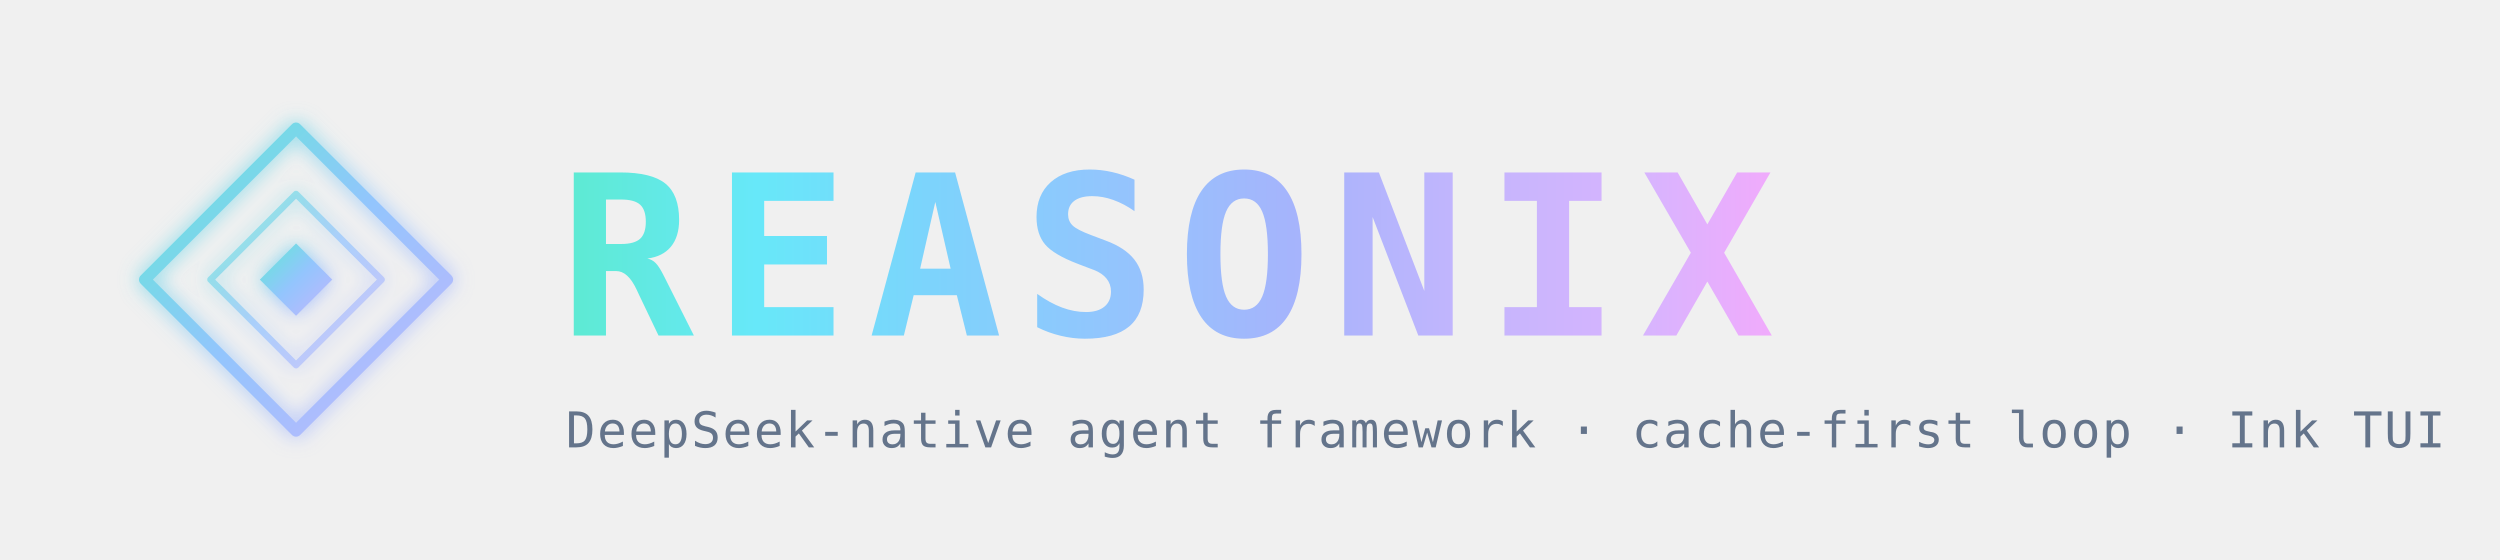
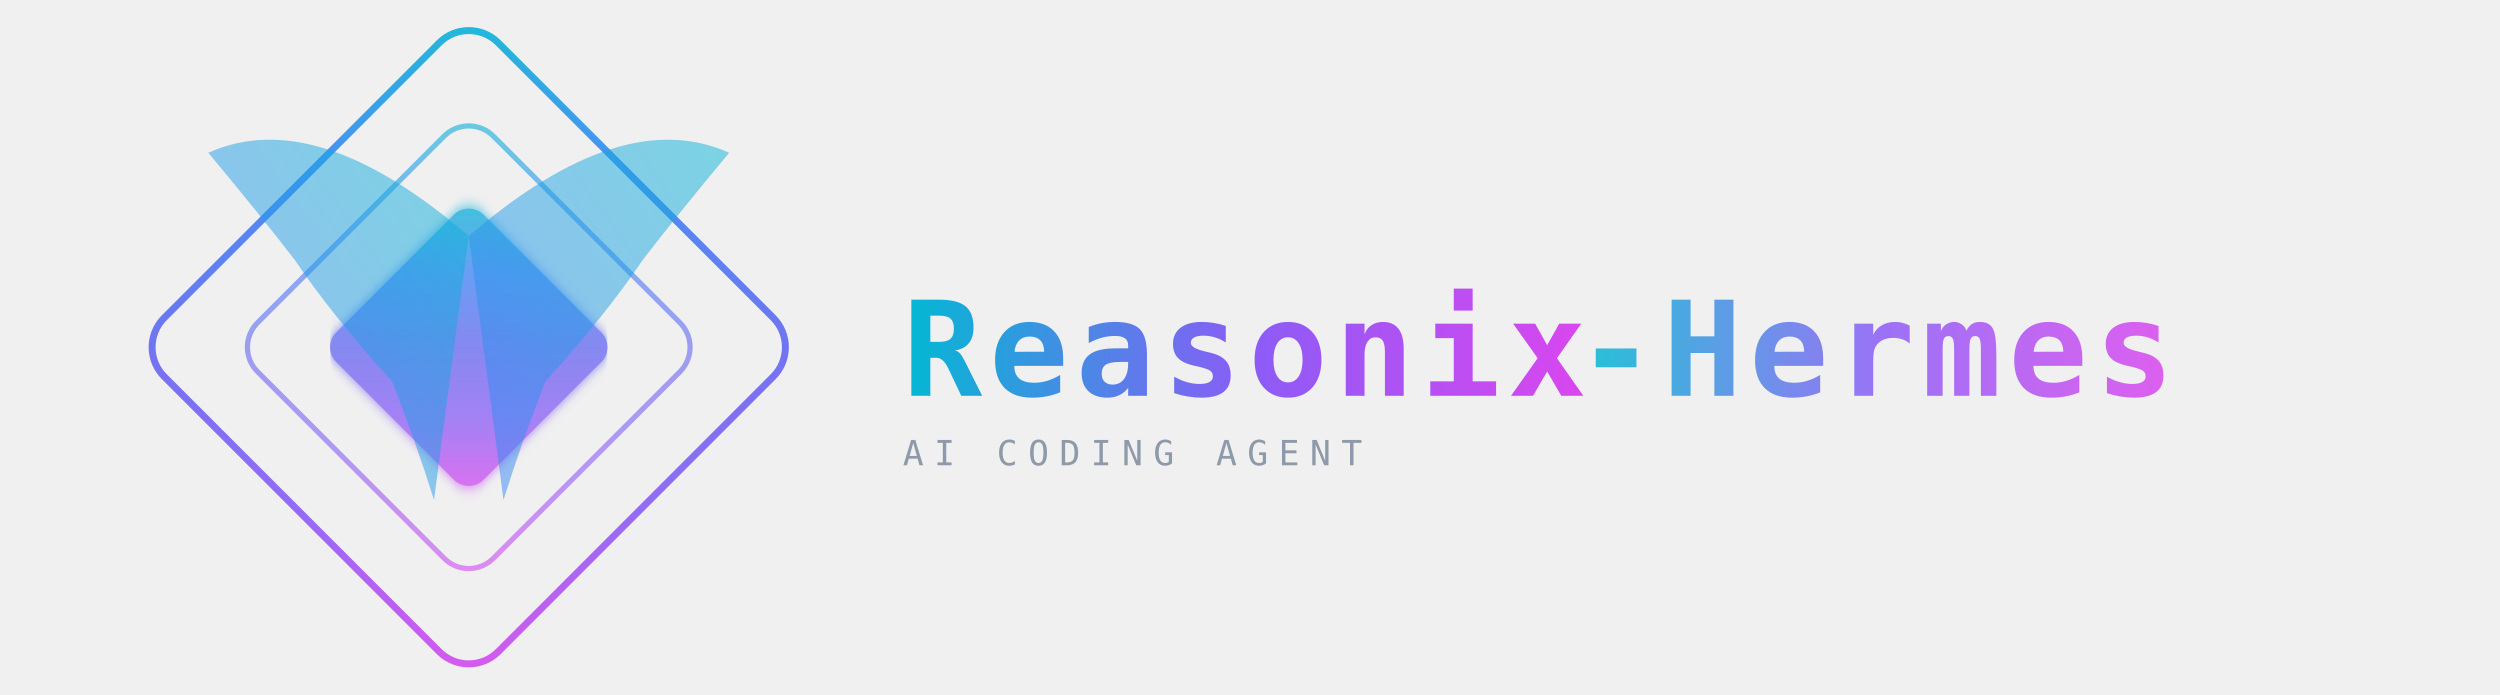
- <svg xmlns="http://www.w3.org/2000/svg" width="760" height="170" viewBox="0 0 760 170" role="img" aria-label="Reasonix — DeepSeek-native agent framework">
+ <svg xmlns="http://www.w3.org/2000/svg" viewBox="0 0 720 200" width="720" height="200">
  <defs>
-     <linearGradient id="rx-grad" x1="0%" y1="0%" x2="100%" y2="0%">
-       <stop offset="0%" stop-color="#5eead4" />
-       <stop offset="15%" stop-color="#67e8f9" />
-       <stop offset="30%" stop-color="#7dd3fc" />
-       <stop offset="45%" stop-color="#93c5fd" />
-       <stop offset="60%" stop-color="#a5b4fc" />
-       <stop offset="75%" stop-color="#c4b5fd" />
-       <stop offset="90%" stop-color="#d8b4fe" />
-       <stop offset="100%" stop-color="#f0abfc" />
+     <linearGradient id="rainbow" x1="0%" y1="0%" x2="100%" y2="100%">
+       <stop offset="0%" stop-color="#06b6d4">
+         <animate attributeName="stop-color" values="#06b6d4;#3b82f6;#6366f1;#8b5cf6;#d946ef;#06b6d4" dur="8s" repeatCount="indefinite" />
+       </stop>
+       <stop offset="25%" stop-color="#3b82f6">
+         <animate attributeName="stop-color" values="#3b82f6;#6366f1;#8b5cf6;#d946ef;#06b6d4;#3b82f6" dur="8s" repeatCount="indefinite" />
+       </stop>
+       <stop offset="50%" stop-color="#6366f1">
+         <animate attributeName="stop-color" values="#6366f1;#8b5cf6;#d946ef;#06b6d4;#3b82f6;#6366f1" dur="8s" repeatCount="indefinite" />
+       </stop>
+       <stop offset="75%" stop-color="#8b5cf6">
+         <animate attributeName="stop-color" values="#8b5cf6;#d946ef;#06b6d4;#3b82f6;#6366f1;#8b5cf6" dur="8s" repeatCount="indefinite" />
+       </stop>
+       <stop offset="100%" stop-color="#d946ef">
+         <animate attributeName="stop-color" values="#d946ef;#06b6d4;#3b82f6;#6366f1;#8b5cf6;#d946ef" dur="8s" repeatCount="indefinite" />
+       </stop>
    </linearGradient>
-     <linearGradient id="rx-grad-mark" x1="0%" y1="0%" x2="100%" y2="100%">
-       <stop offset="0%" stop-color="#5eead4" />
-       <stop offset="50%" stop-color="#93c5fd" />
-       <stop offset="100%" stop-color="#c4b5fd" />
+     <linearGradient id="text-grad" x1="0%" y1="0%" x2="100%" y2="0%">
+       <stop offset="0%" stop-color="#06b6d4">
+         <animate attributeName="stop-color" values="#06b6d4;#6366f1;#d946ef;#06b6d4" dur="8s" repeatCount="indefinite" />
+       </stop>
+       <stop offset="50%" stop-color="#8b5cf6">
+         <animate attributeName="stop-color" values="#8b5cf6;#d946ef;#06b6d4;#8b5cf6" dur="8s" repeatCount="indefinite" />
+       </stop>
+       <stop offset="100%" stop-color="#d946ef">
+         <animate attributeName="stop-color" values="#d946ef;#06b6d4;#8b5cf6;#d946ef" dur="8s" repeatCount="indefinite" />
+       </stop>
    </linearGradient>
-     <filter id="glow" x="-50%" y="-50%" width="200%" height="200%">
-       <feGaussianBlur stdDeviation="3" result="blur" />
+     <linearGradient id="wing" x1="0%" y1="100%" x2="100%" y2="0%">
+       <stop offset="0%" stop-color="#3b82f6">
+         <animate attributeName="stop-color" values="#3b82f6;#06b6d4;#3b82f6" dur="6s" repeatCount="indefinite" />
+       </stop>
+       <stop offset="100%" stop-color="#06b6d4">
+         <animate attributeName="stop-color" values="#06b6d4;#8b5cf6;#06b6d4" dur="6s" repeatCount="indefinite" />
+       </stop>
+     </linearGradient>
+     <filter id="glow">
+       <feGaussianBlur stdDeviation="1.5" result="b" />
      <feMerge>
-         <feMergeNode in="blur" />
+         <feMergeNode in="b" />
+         <feMergeNode in="SourceGraphic" />
+       </feMerge>
+     </filter>
+     <filter id="sparkle">
+       <feGaussianBlur stdDeviation="2" result="b" />
+       <feMerge>
+         <feMergeNode in="b" />
+         <feMergeNode in="b" />
        <feMergeNode in="SourceGraphic" />
      </feMerge>
    </filter>
  </defs>
-   <g transform="translate(90, 85)" filter="url(#glow)">
+   <g transform="translate(135,100)">
    <g>
      <animateTransform attributeName="transform" type="rotate" from="0" to="360" dur="18s" repeatCount="indefinite" />
-       <path d="M 0,-46 L 46,0 L 0,46 L -46,0 Z" fill="none" stroke="url(#rx-grad-mark)" stroke-width="3.5" stroke-linejoin="round">
-         <animate attributeName="stroke-width" values="3.5;5.5;3.5" dur="2.4s" repeatCount="indefinite" />
-       </path>
-       <path d="M 0,-26 L 26,0 L 0,26 L -26,0 Z" fill="none" stroke="url(#rx-grad-mark)" stroke-width="2" stroke-linejoin="round" opacity="0.7">
-         <animate attributeName="opacity" values="0.4;0.9;0.4" dur="2.4s" begin="0.8s" repeatCount="indefinite" />
-       </path>
-       <path d="M 0,-11 L 11,0 L 0,11 L -11,0 Z" fill="url(#rx-grad-mark)">
-         <animate attributeName="opacity" values="0.75;1;0.75" dur="2.4s" repeatCount="indefinite" />
-       </path>
+       <rect x="-68" y="-68" width="136" height="136" rx="12" fill="none" stroke="url(#rainbow)" stroke-width="2" opacity="0.9" transform="rotate(45)" />
    </g>
+     <g>
+       <animateTransform attributeName="transform" type="rotate" from="0" to="-360" dur="14s" repeatCount="indefinite" />
+       <rect x="-48" y="-48" width="96" height="96" rx="10" fill="none" stroke="url(#rainbow)" stroke-width="1.5" opacity="0.6" transform="rotate(45)" />
+     </g>
+     <rect x="-30" y="-30" width="60" height="60" rx="6" fill="url(#rainbow)" transform="rotate(45)" opacity="0.75" filter="url(#glow)" />
+     <g filter="url(#sparkle)">
+       <circle cx="0" cy="-68" r="1.5" fill="#fff" opacity="0">
+         <animate attributeName="opacity" values="0;0;0;1;0;0;0" dur="1.8s" begin="0.0s" repeatCount="indefinite" />
+       </circle>
+       <circle cx="0" cy="-68" r="4" fill="#d946ef" opacity="0">
+         <animate attributeName="opacity" values="0;0;0;0.7;0;0;0" dur="1.8s" begin="0.0s" repeatCount="indefinite" />
+       </circle>
+       <circle cx="0" cy="68" r="1.5" fill="#fff" opacity="0">
+         <animate attributeName="opacity" values="0;0;0;1;0;0;0" dur="1.8s" begin="0.9s" repeatCount="indefinite" />
+       </circle>
+       <circle cx="0" cy="68" r="4" fill="#06b6d4" opacity="0">
+         <animate attributeName="opacity" values="0;0;0;0.7;0;0;0" dur="1.8s" begin="0.9s" repeatCount="indefinite" />
+       </circle>
+       <circle cx="68" cy="0" r="1.5" fill="#fff" opacity="0">
+         <animate attributeName="opacity" values="0;0;0;1;0;0;0" dur="1.8s" begin="0.45s" repeatCount="indefinite" />
+       </circle>
+       <circle cx="68" cy="0" r="4" fill="#8b5cf6" opacity="0">
+         <animate attributeName="opacity" values="0;0;0;0.7;0;0;0" dur="1.8s" begin="0.45s" repeatCount="indefinite" />
+       </circle>
+       <circle cx="-68" cy="0" r="1.5" fill="#fff" opacity="0">
+         <animate attributeName="opacity" values="0;0;0;1;0;0;0" dur="1.8s" begin="1.35s" repeatCount="indefinite" />
+       </circle>
+       <circle cx="-68" cy="0" r="4" fill="#6366f1" opacity="0">
+         <animate attributeName="opacity" values="0;0;0;0.7;0;0;0" dur="1.8s" begin="1.35s" repeatCount="indefinite" />
+       </circle>
+     </g>
+     <path d="M0 -32 Q-44 -70 -75 -56 Q-60 -38 -50 -25 Q-40 -10 -22 10 Q-15 28 -10 44" fill="url(#wing)" opacity="0.5" />
+     <path d="M0 -32 Q44 -70 75 -56 Q60 -38 50 -25 Q40 -10 22 10 Q15 28 10 44" fill="url(#wing)" opacity="0.5" />
  </g>
-   <text x="170" y="102" font-family="ui-monospace, SFMono-Regular, 'Cascadia Code', Menlo, Consolas, 'DejaVu Sans Mono', monospace" font-size="68" font-weight="800" fill="url(#rx-grad)" letter-spacing="6">REASONIX
-     <animate attributeName="opacity" values="0.9;1;0.9" dur="3.2s" repeatCount="indefinite" />
-   </text>
-   <text x="172" y="136" font-family="ui-monospace, SFMono-Regular, 'Cascadia Code', Menlo, Consolas, 'DejaVu Sans Mono', monospace" font-size="15" fill="#64748b" letter-spacing="0.5">DeepSeek-native agent framework  ·  cache-first loop  ·  Ink TUI</text>
+   <g transform="translate(260,100)">
+     <text x="0" y="14" font-family="SF Mono, Cascadia Code, Consolas, monospace" font-size="38" font-weight="800" fill="url(#text-grad)" letter-spacing="2">Reasonix</text>
+     <text x="194" y="14" font-family="SF Mono, Cascadia Code, Consolas, monospace" font-size="38" font-weight="600" fill="url(#text-grad)" letter-spacing="2" opacity="0.85">-Hermes</text>
+     <text x="0" y="34" font-family="SF Mono, Cascadia Code, Consolas, monospace" font-size="10" font-weight="500" fill="#64748b" letter-spacing="3" opacity="0.7">AI CODING AGENT</text>
+   </g>
</svg>
